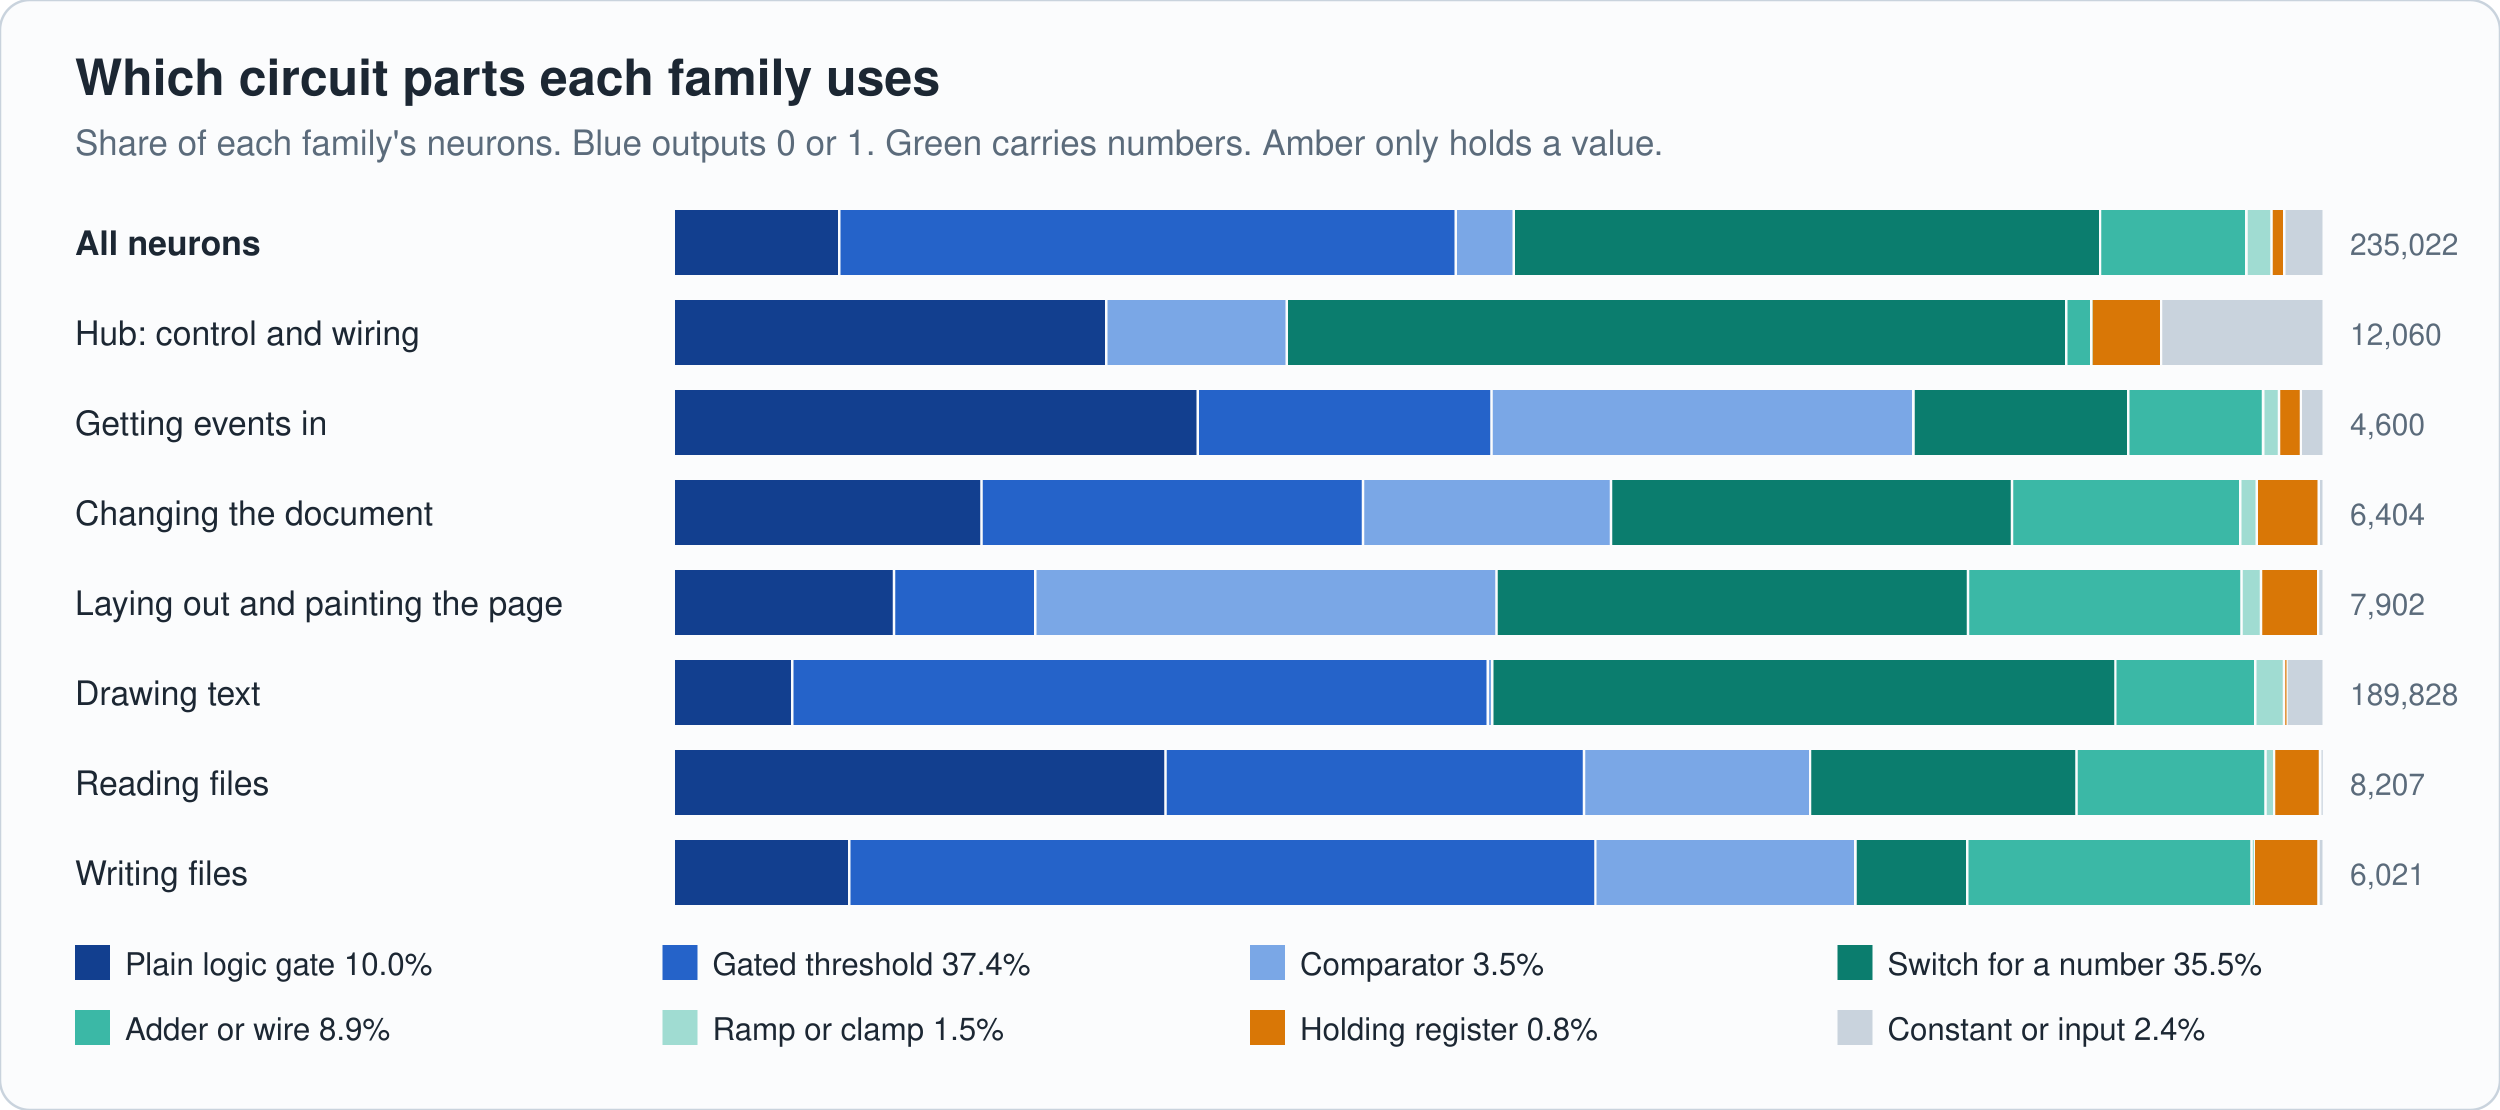
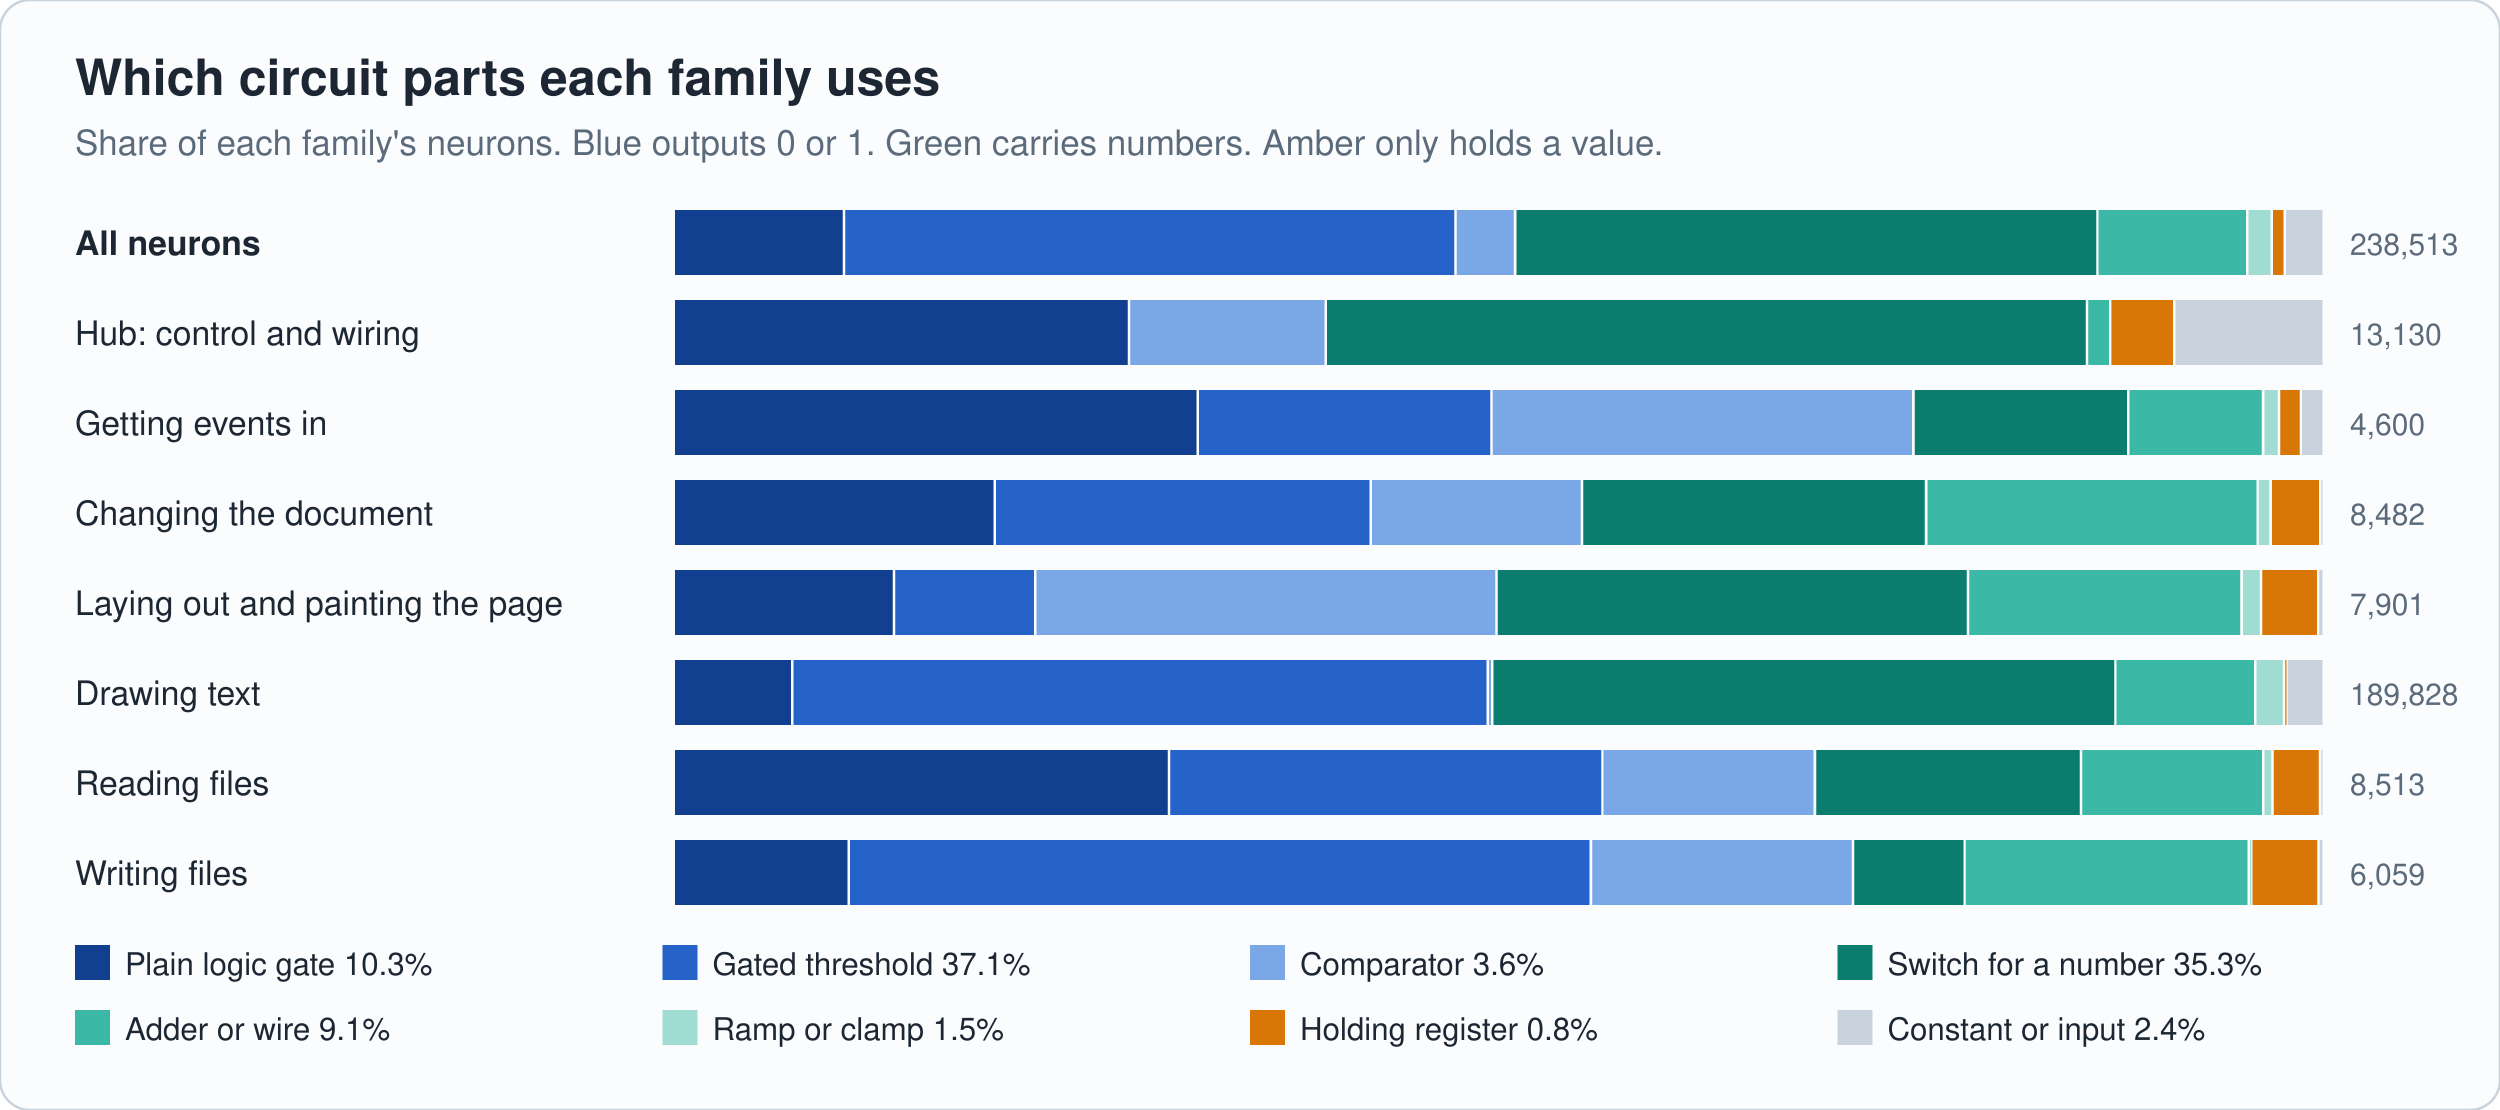
<svg xmlns="http://www.w3.org/2000/svg" viewBox="0 0 1000 444" width="1000" height="444" role="img" aria-label="Mix of circuit parts per family" font-family="-apple-system,'Segoe UI',Helvetica,Arial,sans-serif">
  <rect width="1000" height="444" rx="12" fill="#fbfcfd" stroke="#c9d3dd" />
  <text x="30" y="38" font-size="20" fill="#1c2733" text-anchor="start" font-weight="700">Which circuit parts each family uses</text>
  <text x="30" y="62" font-size="14" fill="#5b6b7b" text-anchor="start" font-weight="400">Share of each family's neurons. Blue outputs 0 or 1. Green carries numbers. Amber only holds a value.</text>
  <text x="30" y="102" font-size="13.5" fill="#1c2733" text-anchor="start" font-weight="700">All neurons</text>
-   <rect x="270.0" y="84" width="65.2" height="26" fill="#123f8f" />
-   <rect x="336.2" y="84" width="245.6" height="26" fill="#2563c9" />
-   <rect x="582.8" y="84" width="22.2" height="26" fill="#7aa7e6" />
-   <rect x="606.0" y="84" width="233.6" height="26" fill="#0b7d6e" />
-   <rect x="840.5" y="84" width="57.5" height="26" fill="#3bb8a6" />
-   <rect x="899.1" y="84" width="9.0" height="26" fill="#a0dcd2" />
-   <rect x="909.1" y="84" width="4.1" height="26" fill="#d97706" />
-   <rect x="914.2" y="84" width="14.8" height="26" fill="#c9d3dd" />
-   <text x="940" y="102" font-size="12" fill="#5b6b7b" text-anchor="start" font-weight="400">235,022</text>
+   <rect x="270.0" y="84" width="67.1" height="26" fill="#123f8f" />
+   <rect x="338.1" y="84" width="243.6" height="26" fill="#2563c9" />
+   <rect x="582.7" y="84" width="22.8" height="26" fill="#7aa7e6" />
+   <rect x="606.6" y="84" width="231.9" height="26" fill="#0b7d6e" />
+   <rect x="839.4" y="84" width="59.0" height="26" fill="#3bb8a6" />
+   <rect x="899.4" y="84" width="8.8" height="26" fill="#a0dcd2" />
+   <rect x="909.2" y="84" width="4.2" height="26" fill="#d97706" />
+   <rect x="914.4" y="84" width="14.6" height="26" fill="#c9d3dd" />
+   <text x="940" y="102" font-size="12" fill="#5b6b7b" text-anchor="start" font-weight="400">238,513</text>
  <text x="30" y="138" font-size="13.5" fill="#1c2733" text-anchor="start" font-weight="400">Hub: control and wiring</text>
-   <rect x="270.0" y="120" width="172.0" height="26" fill="#123f8f" />
-   <rect x="443.0" y="120" width="71.2" height="26" fill="#7aa7e6" />
-   <rect x="515.2" y="120" width="310.8" height="26" fill="#0b7d6e" />
-   <rect x="827.0" y="120" width="9.0" height="26" fill="#3bb8a6" />
-   <rect x="837.0" y="120" width="0.5" height="26" fill="#a0dcd2" />
-   <rect x="837.1" y="120" width="26.9" height="26" fill="#d97706" />
-   <rect x="864.9" y="120" width="64.1" height="26" fill="#c9d3dd" />
-   <text x="940" y="138" font-size="12" fill="#5b6b7b" text-anchor="start" font-weight="400">12,060</text>
+   <rect x="270.0" y="120" width="181.1" height="26" fill="#123f8f" />
+   <rect x="452.1" y="120" width="77.7" height="26" fill="#7aa7e6" />
+   <rect x="530.8" y="120" width="303.5" height="26" fill="#0b7d6e" />
+   <rect x="835.3" y="120" width="8.3" height="26" fill="#3bb8a6" />
+   <rect x="844.6" y="120" width="0.5" height="26" fill="#a0dcd2" />
+   <rect x="844.6" y="120" width="24.6" height="26" fill="#d97706" />
+   <rect x="870.2" y="120" width="58.8" height="26" fill="#c9d3dd" />
+   <text x="940" y="138" font-size="12" fill="#5b6b7b" text-anchor="start" font-weight="400">13,130</text>
  <text x="30" y="174" font-size="13.5" fill="#1c2733" text-anchor="start" font-weight="400">Getting events in</text>
  <rect x="270.0" y="156" width="208.6" height="26" fill="#123f8f" />
  <rect x="479.6" y="156" width="116.5" height="26" fill="#2563c9" />
  <rect x="597.1" y="156" width="167.7" height="26" fill="#7aa7e6" />
  <rect x="765.9" y="156" width="84.9" height="26" fill="#0b7d6e" />
  <rect x="851.8" y="156" width="52.9" height="26" fill="#3bb8a6" />
  <rect x="905.8" y="156" width="5.3" height="26" fill="#a0dcd2" />
  <rect x="912.1" y="156" width="7.8" height="26" fill="#d97706" />
  <rect x="920.8" y="156" width="8.2" height="26" fill="#c9d3dd" />
  <text x="940" y="174" font-size="12" fill="#5b6b7b" text-anchor="start" font-weight="400">4,600</text>
  <text x="30" y="210" font-size="13.5" fill="#1c2733" text-anchor="start" font-weight="400">Changing the document</text>
-   <rect x="270.0" y="192" width="122.1" height="26" fill="#123f8f" />
-   <rect x="393.1" y="192" width="151.6" height="26" fill="#2563c9" />
-   <rect x="545.7" y="192" width="98.2" height="26" fill="#7aa7e6" />
-   <rect x="644.9" y="192" width="159.4" height="26" fill="#0b7d6e" />
-   <rect x="805.3" y="192" width="90.3" height="26" fill="#3bb8a6" />
-   <rect x="896.6" y="192" width="5.6" height="26" fill="#a0dcd2" />
-   <rect x="903.2" y="192" width="23.8" height="26" fill="#d97706" />
-   <rect x="928.0" y="192" width="1.0" height="26" fill="#c9d3dd" />
-   <text x="940" y="210" font-size="12" fill="#5b6b7b" text-anchor="start" font-weight="400">6,404</text>
+   <rect x="270.0" y="192" width="127.4" height="26" fill="#123f8f" />
+   <rect x="398.4" y="192" width="149.4" height="26" fill="#2563c9" />
+   <rect x="548.8" y="192" width="83.5" height="26" fill="#7aa7e6" />
+   <rect x="633.3" y="192" width="136.6" height="26" fill="#0b7d6e" />
+   <rect x="771.0" y="192" width="131.6" height="26" fill="#3bb8a6" />
+   <rect x="903.5" y="192" width="4.2" height="26" fill="#a0dcd2" />
+   <rect x="908.8" y="192" width="18.8" height="26" fill="#d97706" />
+   <rect x="928.5" y="192" width="0.5" height="26" fill="#c9d3dd" />
+   <text x="940" y="210" font-size="12" fill="#5b6b7b" text-anchor="start" font-weight="400">8,482</text>
  <text x="30" y="246" font-size="13.5" fill="#1c2733" text-anchor="start" font-weight="400">Laying out and painting the page</text>
  <rect x="270.0" y="228" width="87.1" height="26" fill="#123f8f" />
  <rect x="358.1" y="228" width="55.5" height="26" fill="#2563c9" />
  <rect x="414.6" y="228" width="183.5" height="26" fill="#7aa7e6" />
  <rect x="599.1" y="228" width="187.6" height="26" fill="#0b7d6e" />
  <rect x="787.7" y="228" width="108.4" height="26" fill="#3bb8a6" />
-   <rect x="897.1" y="228" width="6.8" height="26" fill="#a0dcd2" />
+   <rect x="897.2" y="228" width="6.7" height="26" fill="#a0dcd2" />
  <rect x="904.9" y="228" width="21.9" height="26" fill="#d97706" />
  <rect x="927.7" y="228" width="1.3" height="26" fill="#c9d3dd" />
-   <text x="940" y="246" font-size="12" fill="#5b6b7b" text-anchor="start" font-weight="400">7,902</text>
+   <text x="940" y="246" font-size="12" fill="#5b6b7b" text-anchor="start" font-weight="400">7,901</text>
  <text x="30" y="282" font-size="13.5" fill="#1c2733" text-anchor="start" font-weight="400">Drawing text</text>
  <rect x="270.0" y="264" width="46.4" height="26" fill="#123f8f" />
  <rect x="317.4" y="264" width="277.2" height="26" fill="#2563c9" />
  <rect x="595.6" y="264" width="0.8" height="26" fill="#7aa7e6" />
  <rect x="597.4" y="264" width="248.3" height="26" fill="#0b7d6e" />
  <rect x="846.6" y="264" width="55.0" height="26" fill="#3bb8a6" />
  <rect x="902.6" y="264" width="10.5" height="26" fill="#a0dcd2" />
  <rect x="914.1" y="264" width="0.5" height="26" fill="#d97706" />
  <rect x="915.1" y="264" width="13.9" height="26" fill="#c9d3dd" />
  <text x="940" y="282" font-size="12" fill="#5b6b7b" text-anchor="start" font-weight="400">189,828</text>
  <text x="30" y="318" font-size="13.5" fill="#1c2733" text-anchor="start" font-weight="400">Reading files</text>
-   <rect x="270.0" y="300" width="195.7" height="26" fill="#123f8f" />
-   <rect x="466.7" y="300" width="166.4" height="26" fill="#2563c9" />
-   <rect x="634.1" y="300" width="89.5" height="26" fill="#7aa7e6" />
-   <rect x="724.5" y="300" width="105.6" height="26" fill="#0b7d6e" />
-   <rect x="831.1" y="300" width="74.6" height="26" fill="#3bb8a6" />
-   <rect x="906.7" y="300" width="2.5" height="26" fill="#a0dcd2" />
-   <rect x="910.1" y="300" width="17.4" height="26" fill="#d97706" />
-   <rect x="928.6" y="300" width="0.5" height="26" fill="#c9d3dd" />
-   <text x="940" y="318" font-size="12" fill="#5b6b7b" text-anchor="start" font-weight="400">8,207</text>
+   <rect x="270.0" y="300" width="197.1" height="26" fill="#123f8f" />
+   <rect x="468.1" y="300" width="172.4" height="26" fill="#2563c9" />
+   <rect x="641.4" y="300" width="84.0" height="26" fill="#7aa7e6" />
+   <rect x="726.5" y="300" width="105.4" height="26" fill="#0b7d6e" />
+   <rect x="832.9" y="300" width="71.9" height="26" fill="#3bb8a6" />
+   <rect x="905.8" y="300" width="2.7" height="26" fill="#a0dcd2" />
+   <rect x="909.5" y="300" width="18.0" height="26" fill="#d97706" />
+   <rect x="928.5" y="300" width="0.5" height="26" fill="#c9d3dd" />
+   <text x="940" y="318" font-size="12" fill="#5b6b7b" text-anchor="start" font-weight="400">8,513</text>
  <text x="30" y="354" font-size="13.5" fill="#1c2733" text-anchor="start" font-weight="400">Writing files</text>
-   <rect x="270.0" y="336" width="69.2" height="26" fill="#123f8f" />
-   <rect x="340.2" y="336" width="297.5" height="26" fill="#2563c9" />
-   <rect x="638.6" y="336" width="103.0" height="26" fill="#7aa7e6" />
-   <rect x="742.7" y="336" width="43.7" height="26" fill="#0b7d6e" />
-   <rect x="787.4" y="336" width="112.7" height="26" fill="#3bb8a6" />
-   <rect x="901.1" y="336" width="0.5" height="26" fill="#a0dcd2" />
-   <rect x="902.0" y="336" width="24.9" height="26" fill="#d97706" />
+   <rect x="270.0" y="336" width="69.0" height="26" fill="#123f8f" />
+   <rect x="340.0" y="336" width="295.8" height="26" fill="#2563c9" />
+   <rect x="636.9" y="336" width="103.8" height="26" fill="#7aa7e6" />
+   <rect x="741.7" y="336" width="43.7" height="26" fill="#0b7d6e" />
+   <rect x="786.3" y="336" width="112.7" height="26" fill="#3bb8a6" />
+   <rect x="900.0" y="336" width="0.5" height="26" fill="#a0dcd2" />
+   <rect x="901.0" y="336" width="25.9" height="26" fill="#d97706" />
  <rect x="927.9" y="336" width="1.1" height="26" fill="#c9d3dd" />
-   <text x="940" y="354" font-size="12" fill="#5b6b7b" text-anchor="start" font-weight="400">6,021</text>
+   <text x="940" y="354" font-size="12" fill="#5b6b7b" text-anchor="start" font-weight="400">6,059</text>
  <rect x="30" y="378" width="14" height="14" fill="#123f8f" />
-   <text x="50" y="390" font-size="12.5" fill="#1c2733" text-anchor="start" font-weight="400">Plain logic gate 10.0%</text>
+   <text x="50" y="390" font-size="12.5" fill="#1c2733" text-anchor="start" font-weight="400">Plain logic gate 10.3%</text>
  <rect x="265" y="378" width="14" height="14" fill="#2563c9" />
-   <text x="285" y="390" font-size="12.5" fill="#1c2733" text-anchor="start" font-weight="400">Gated threshold 37.4%</text>
+   <text x="285" y="390" font-size="12.5" fill="#1c2733" text-anchor="start" font-weight="400">Gated threshold 37.1%</text>
  <rect x="500" y="378" width="14" height="14" fill="#7aa7e6" />
-   <text x="520" y="390" font-size="12.5" fill="#1c2733" text-anchor="start" font-weight="400">Comparator 3.5%</text>
+   <text x="520" y="390" font-size="12.5" fill="#1c2733" text-anchor="start" font-weight="400">Comparator 3.6%</text>
  <rect x="735" y="378" width="14" height="14" fill="#0b7d6e" />
-   <text x="755" y="390" font-size="12.5" fill="#1c2733" text-anchor="start" font-weight="400">Switch for a number 35.5%</text>
+   <text x="755" y="390" font-size="12.5" fill="#1c2733" text-anchor="start" font-weight="400">Switch for a number 35.3%</text>
  <rect x="30" y="404" width="14" height="14" fill="#3bb8a6" />
-   <text x="50" y="416" font-size="12.5" fill="#1c2733" text-anchor="start" font-weight="400">Adder or wire 8.9%</text>
+   <text x="50" y="416" font-size="12.5" fill="#1c2733" text-anchor="start" font-weight="400">Adder or wire 9.1%</text>
  <rect x="265" y="404" width="14" height="14" fill="#a0dcd2" />
  <text x="285" y="416" font-size="12.5" fill="#1c2733" text-anchor="start" font-weight="400">Ramp or clamp 1.5%</text>
  <rect x="500" y="404" width="14" height="14" fill="#d97706" />
  <text x="520" y="416" font-size="12.5" fill="#1c2733" text-anchor="start" font-weight="400">Holding register 0.8%</text>
  <rect x="735" y="404" width="14" height="14" fill="#c9d3dd" />
  <text x="755" y="416" font-size="12.5" fill="#1c2733" text-anchor="start" font-weight="400">Constant or input 2.4%</text>
</svg>
